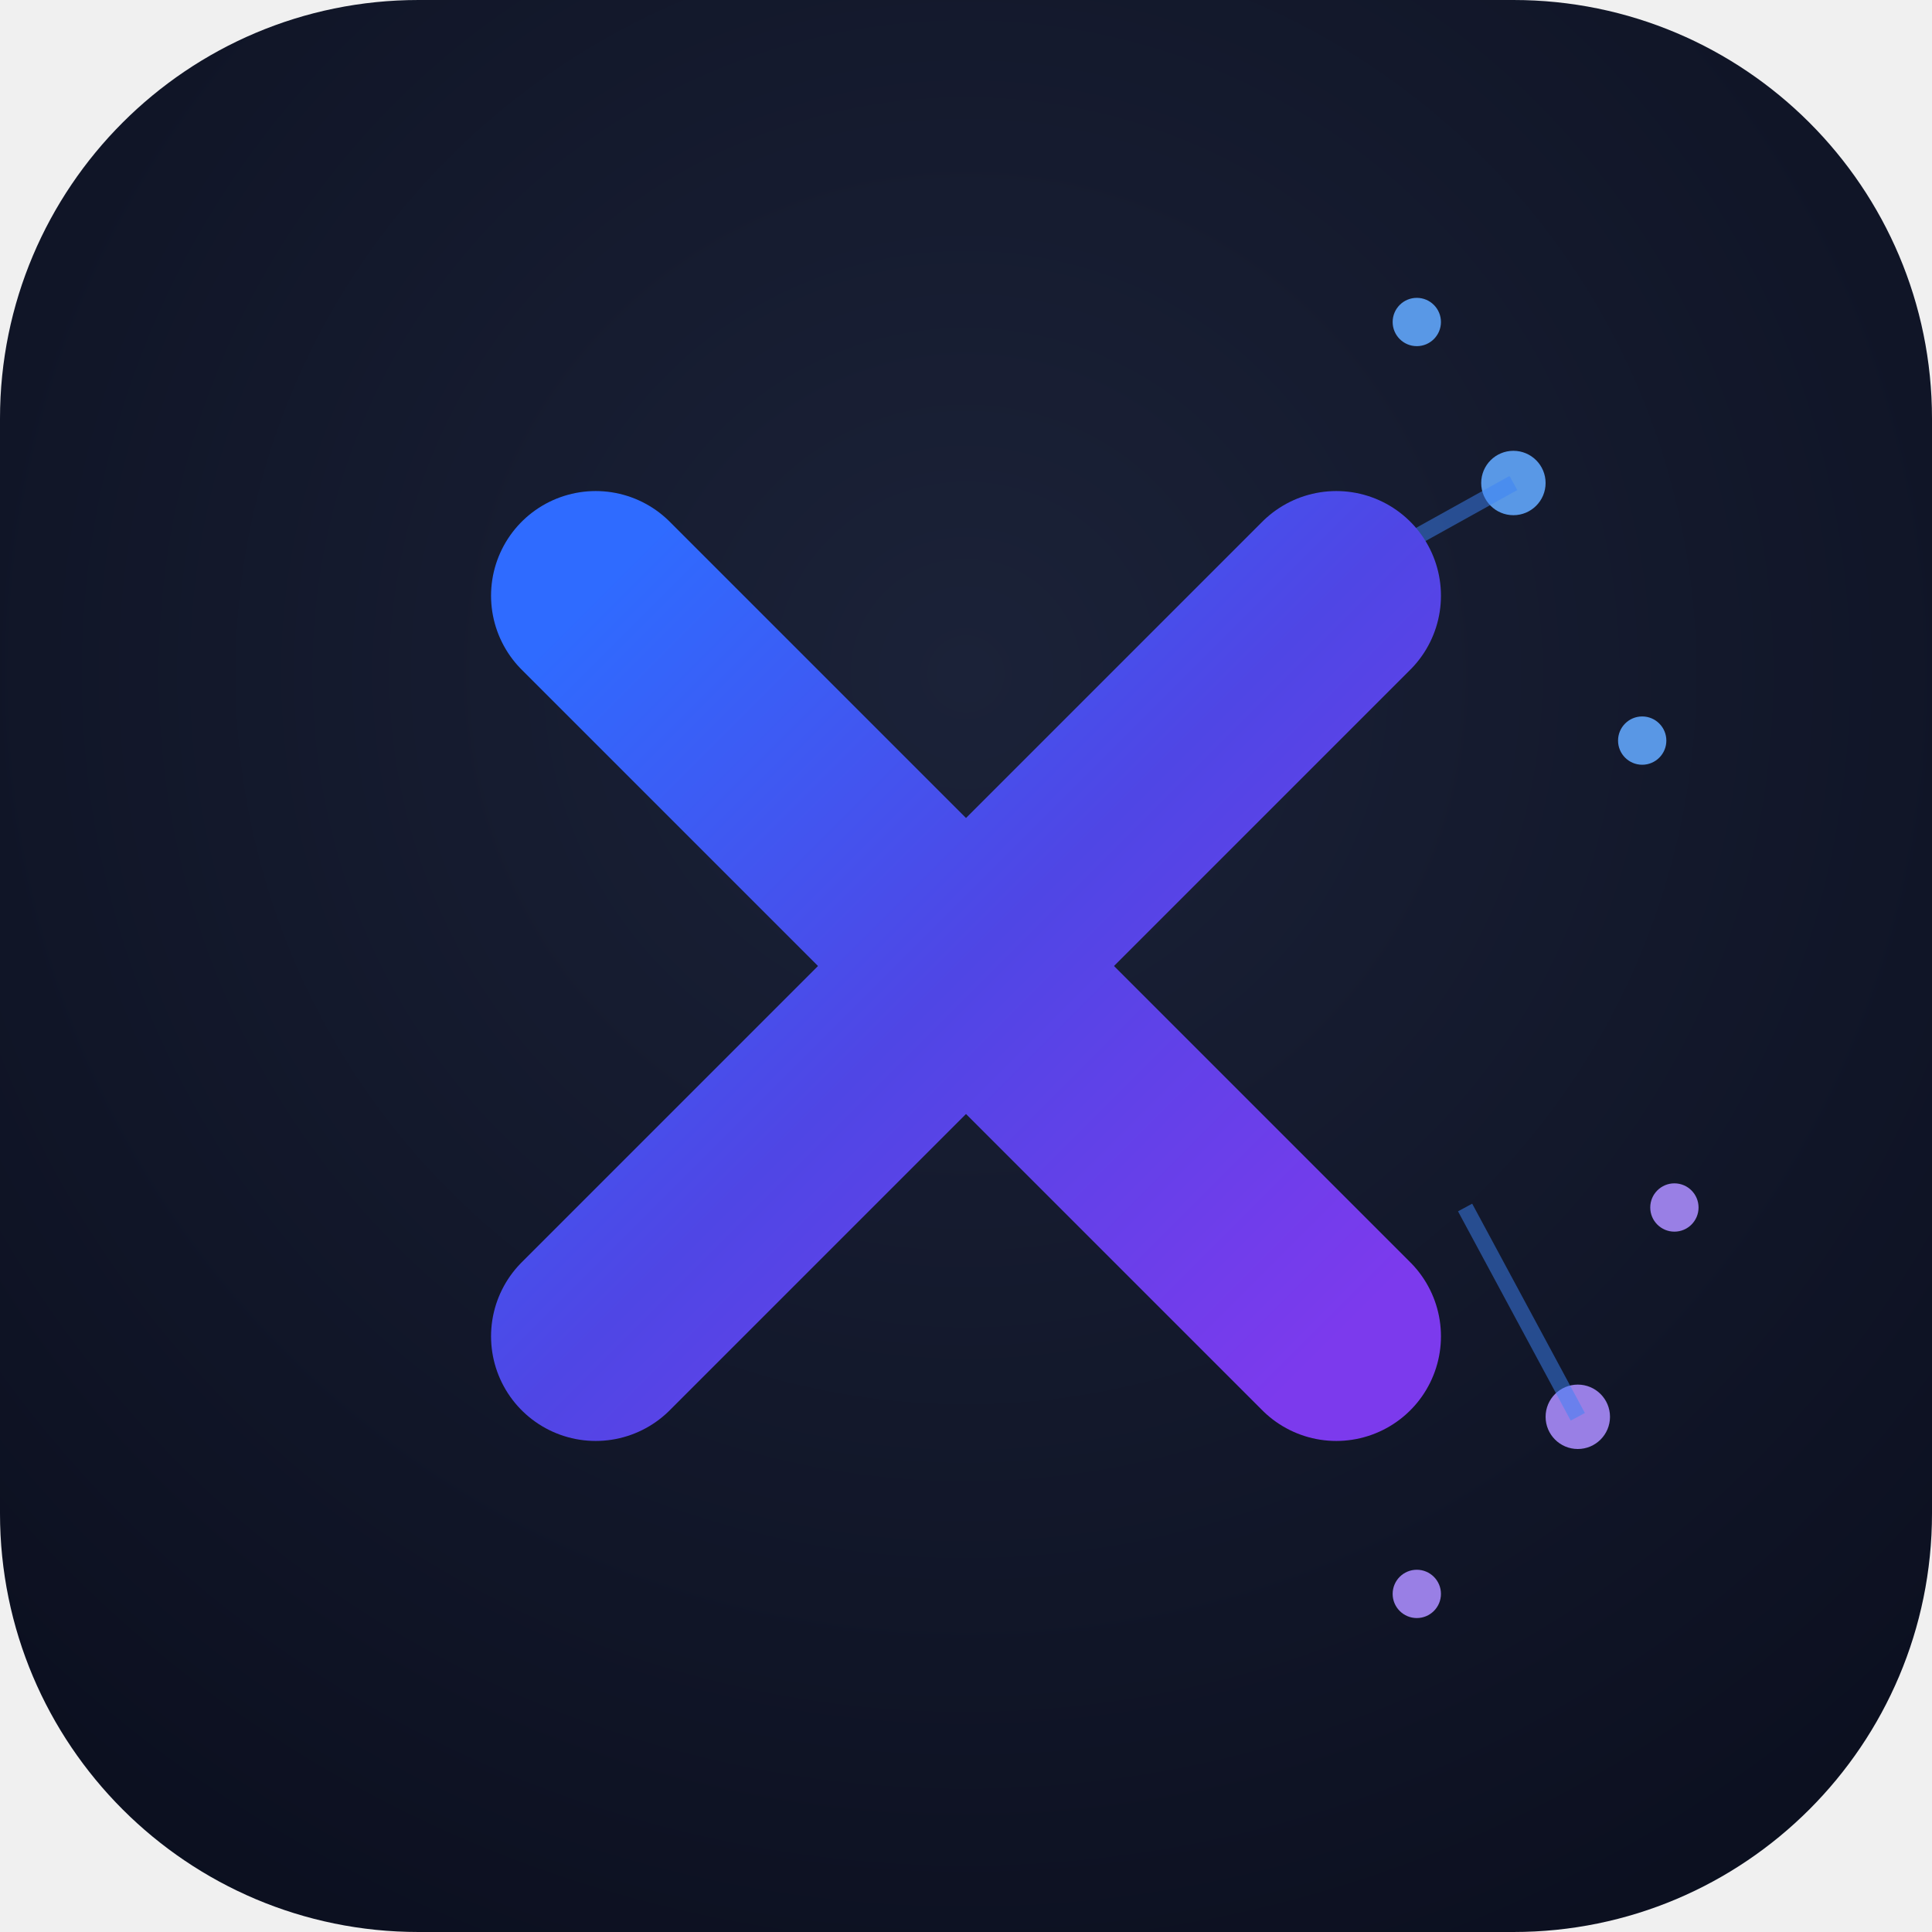
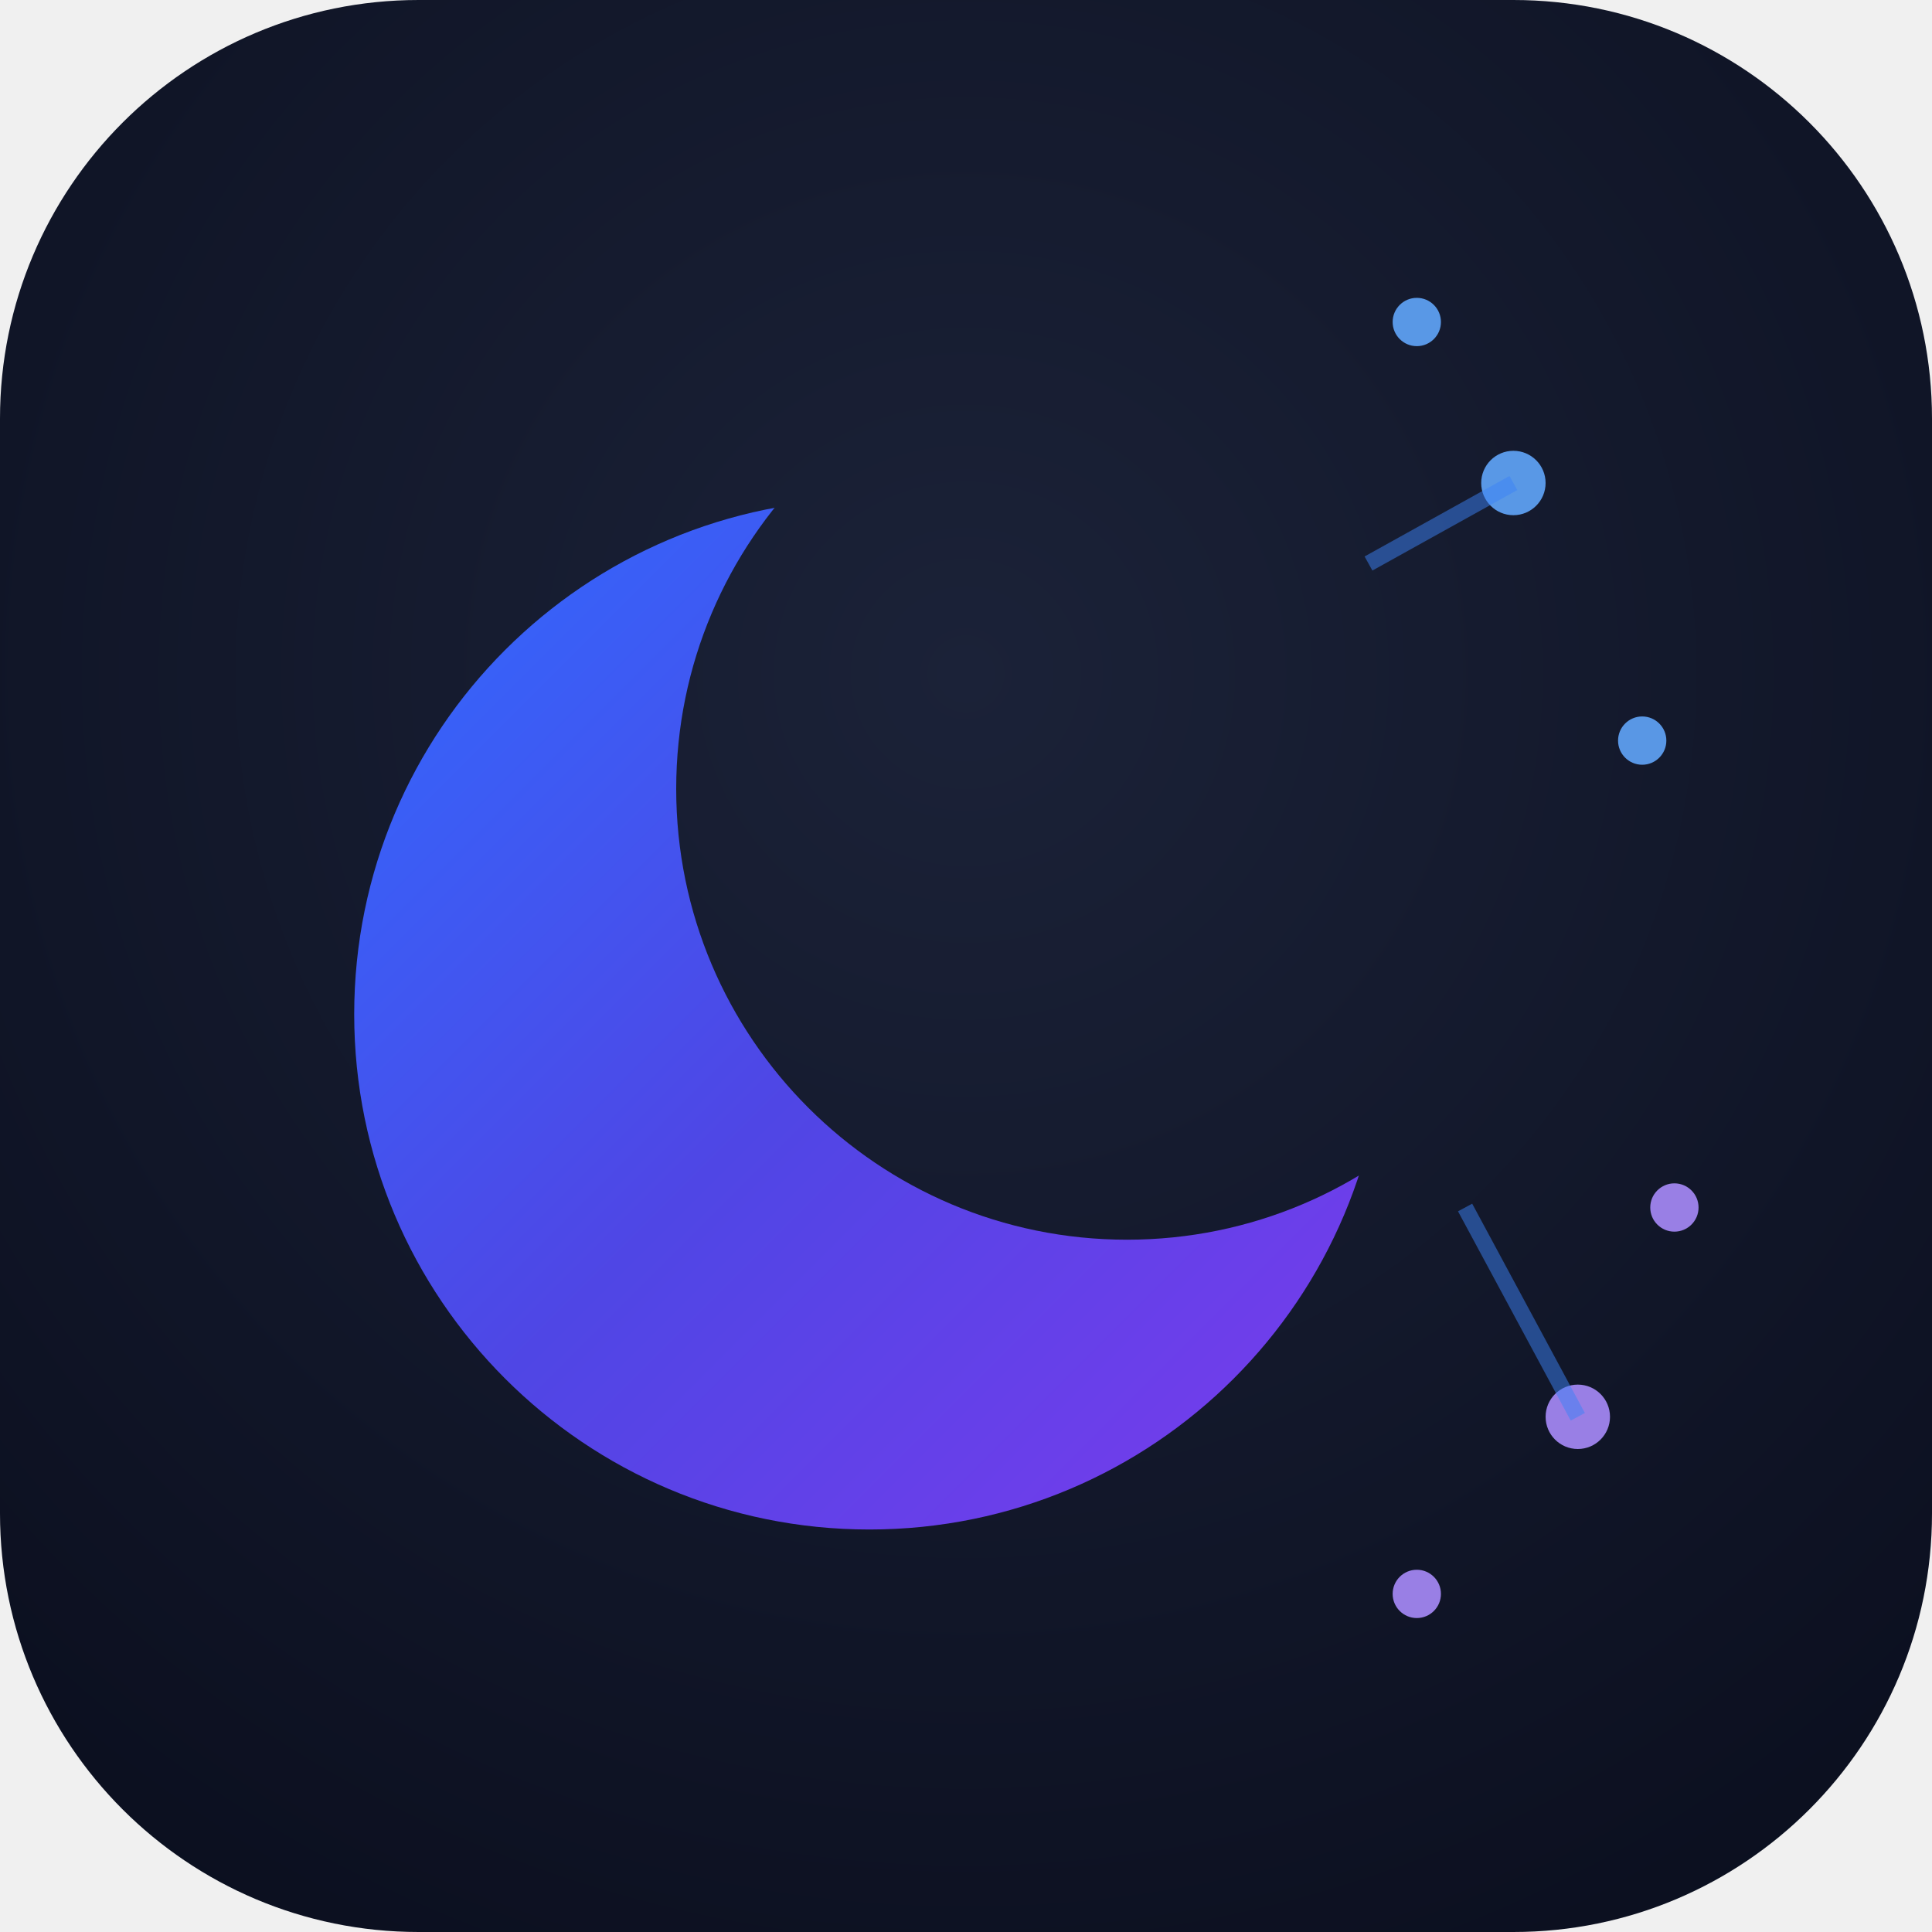
<svg xmlns="http://www.w3.org/2000/svg" viewBox="0 0 240 240" width="240" height="240">
  <defs>
    <linearGradient id="xg" x1="0" y1="0" x2="1" y2="1">
      <stop offset="0" stop-color="#2f6bff" />
      <stop offset="0.5" stop-color="#4f46e5" />
      <stop offset="1" stop-color="#7c3aed" />
    </linearGradient>
    <radialGradient id="bgg" cx="50%" cy="35%" r="75%">
      <stop offset="0" stop-color="#1b2238" />
      <stop offset="1" stop-color="#0b0f1f" />
    </radialGradient>
+     <mask id="cres">
+       <rect width="240" height="240" fill="#fff" />
+       <circle cx="140" cy="98" r="56" fill="#000" />
+     </mask>
  </defs>
  <rect width="240" height="240" rx="52" fill="url(#bgg)" />
  <g fill="#60a5fa" opacity="0.9">
    <circle cx="188" cy="60" r="4" />
    <circle cx="204" cy="92" r="3" />
    <circle cx="176" cy="40" r="3" />
  </g>
  <g fill="#a78bfa" opacity="0.9">
    <circle cx="196" cy="176" r="4" />
    <circle cx="176" cy="198" r="3" />
    <circle cx="208" cy="150" r="3" />
  </g>
  <g stroke="#3b82f6" stroke-width="2" opacity="0.5" fill="none">
    <path d="M170 70 L188 60" />
    <path d="M182 150 L196 176" />
  </g>
-   <g stroke="url(#xg)" stroke-width="26" stroke-linecap="round">
-     <line x1="74" y1="74" x2="166" y2="166" />
-     <line x1="166" y1="74" x2="74" y2="166" />
-   </g>
+   <circle cx="108" cy="126" r="64" fill="url(#xg)" mask="url(#cres)" />
</svg>
